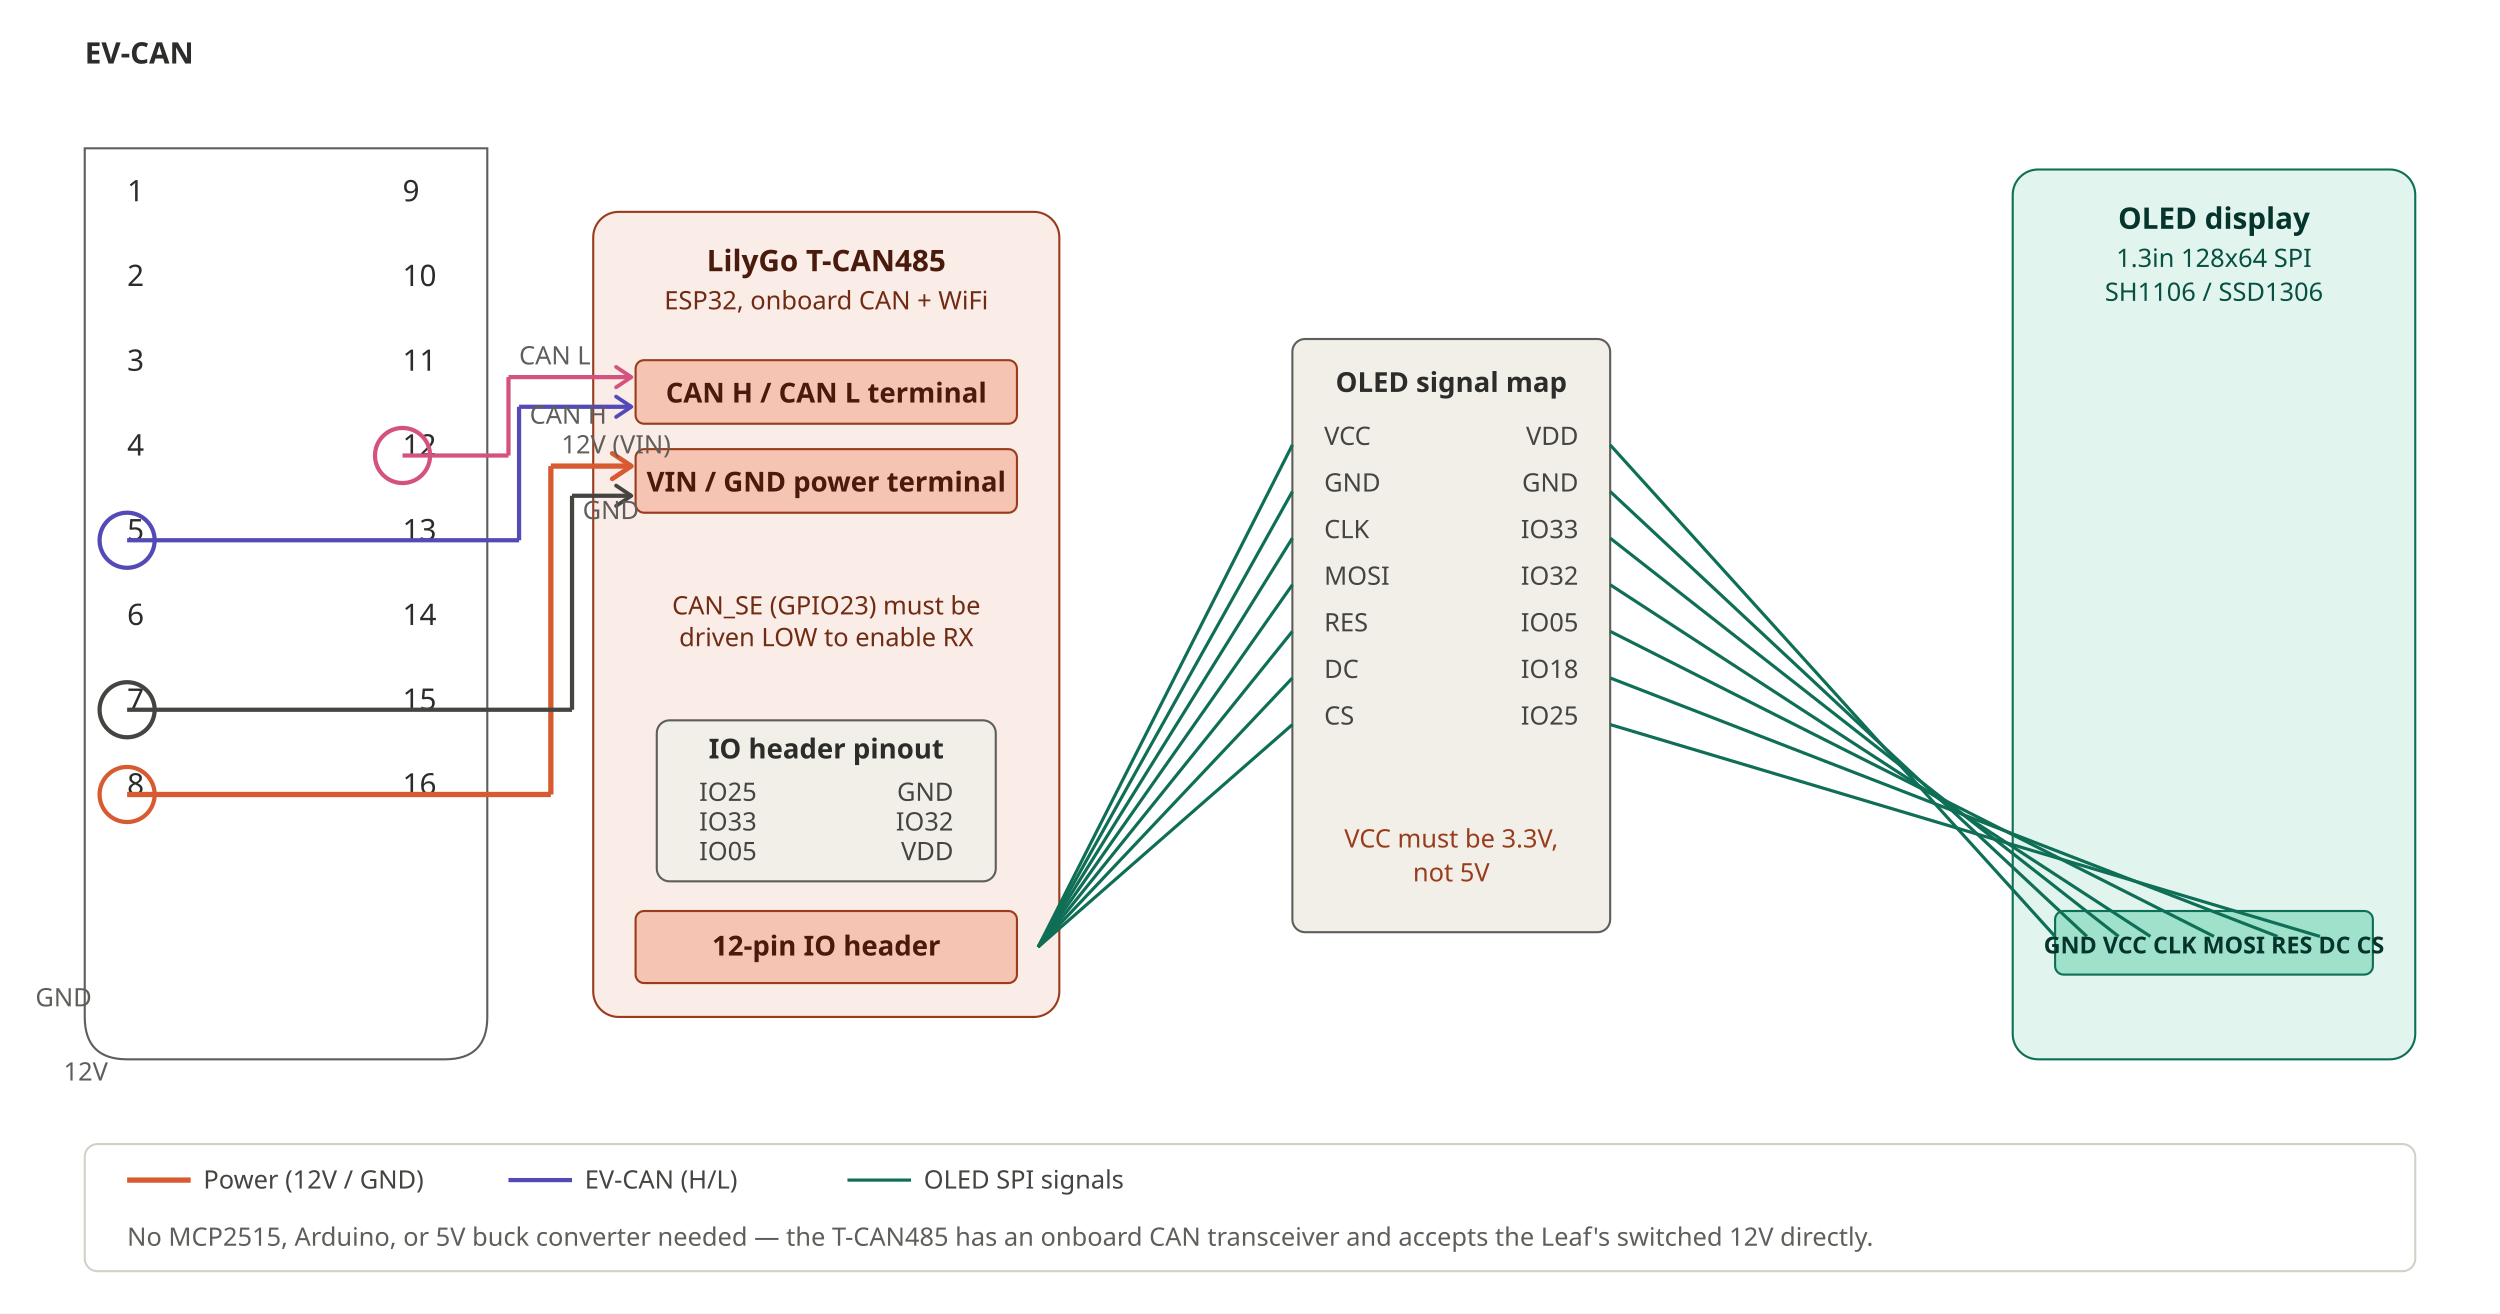
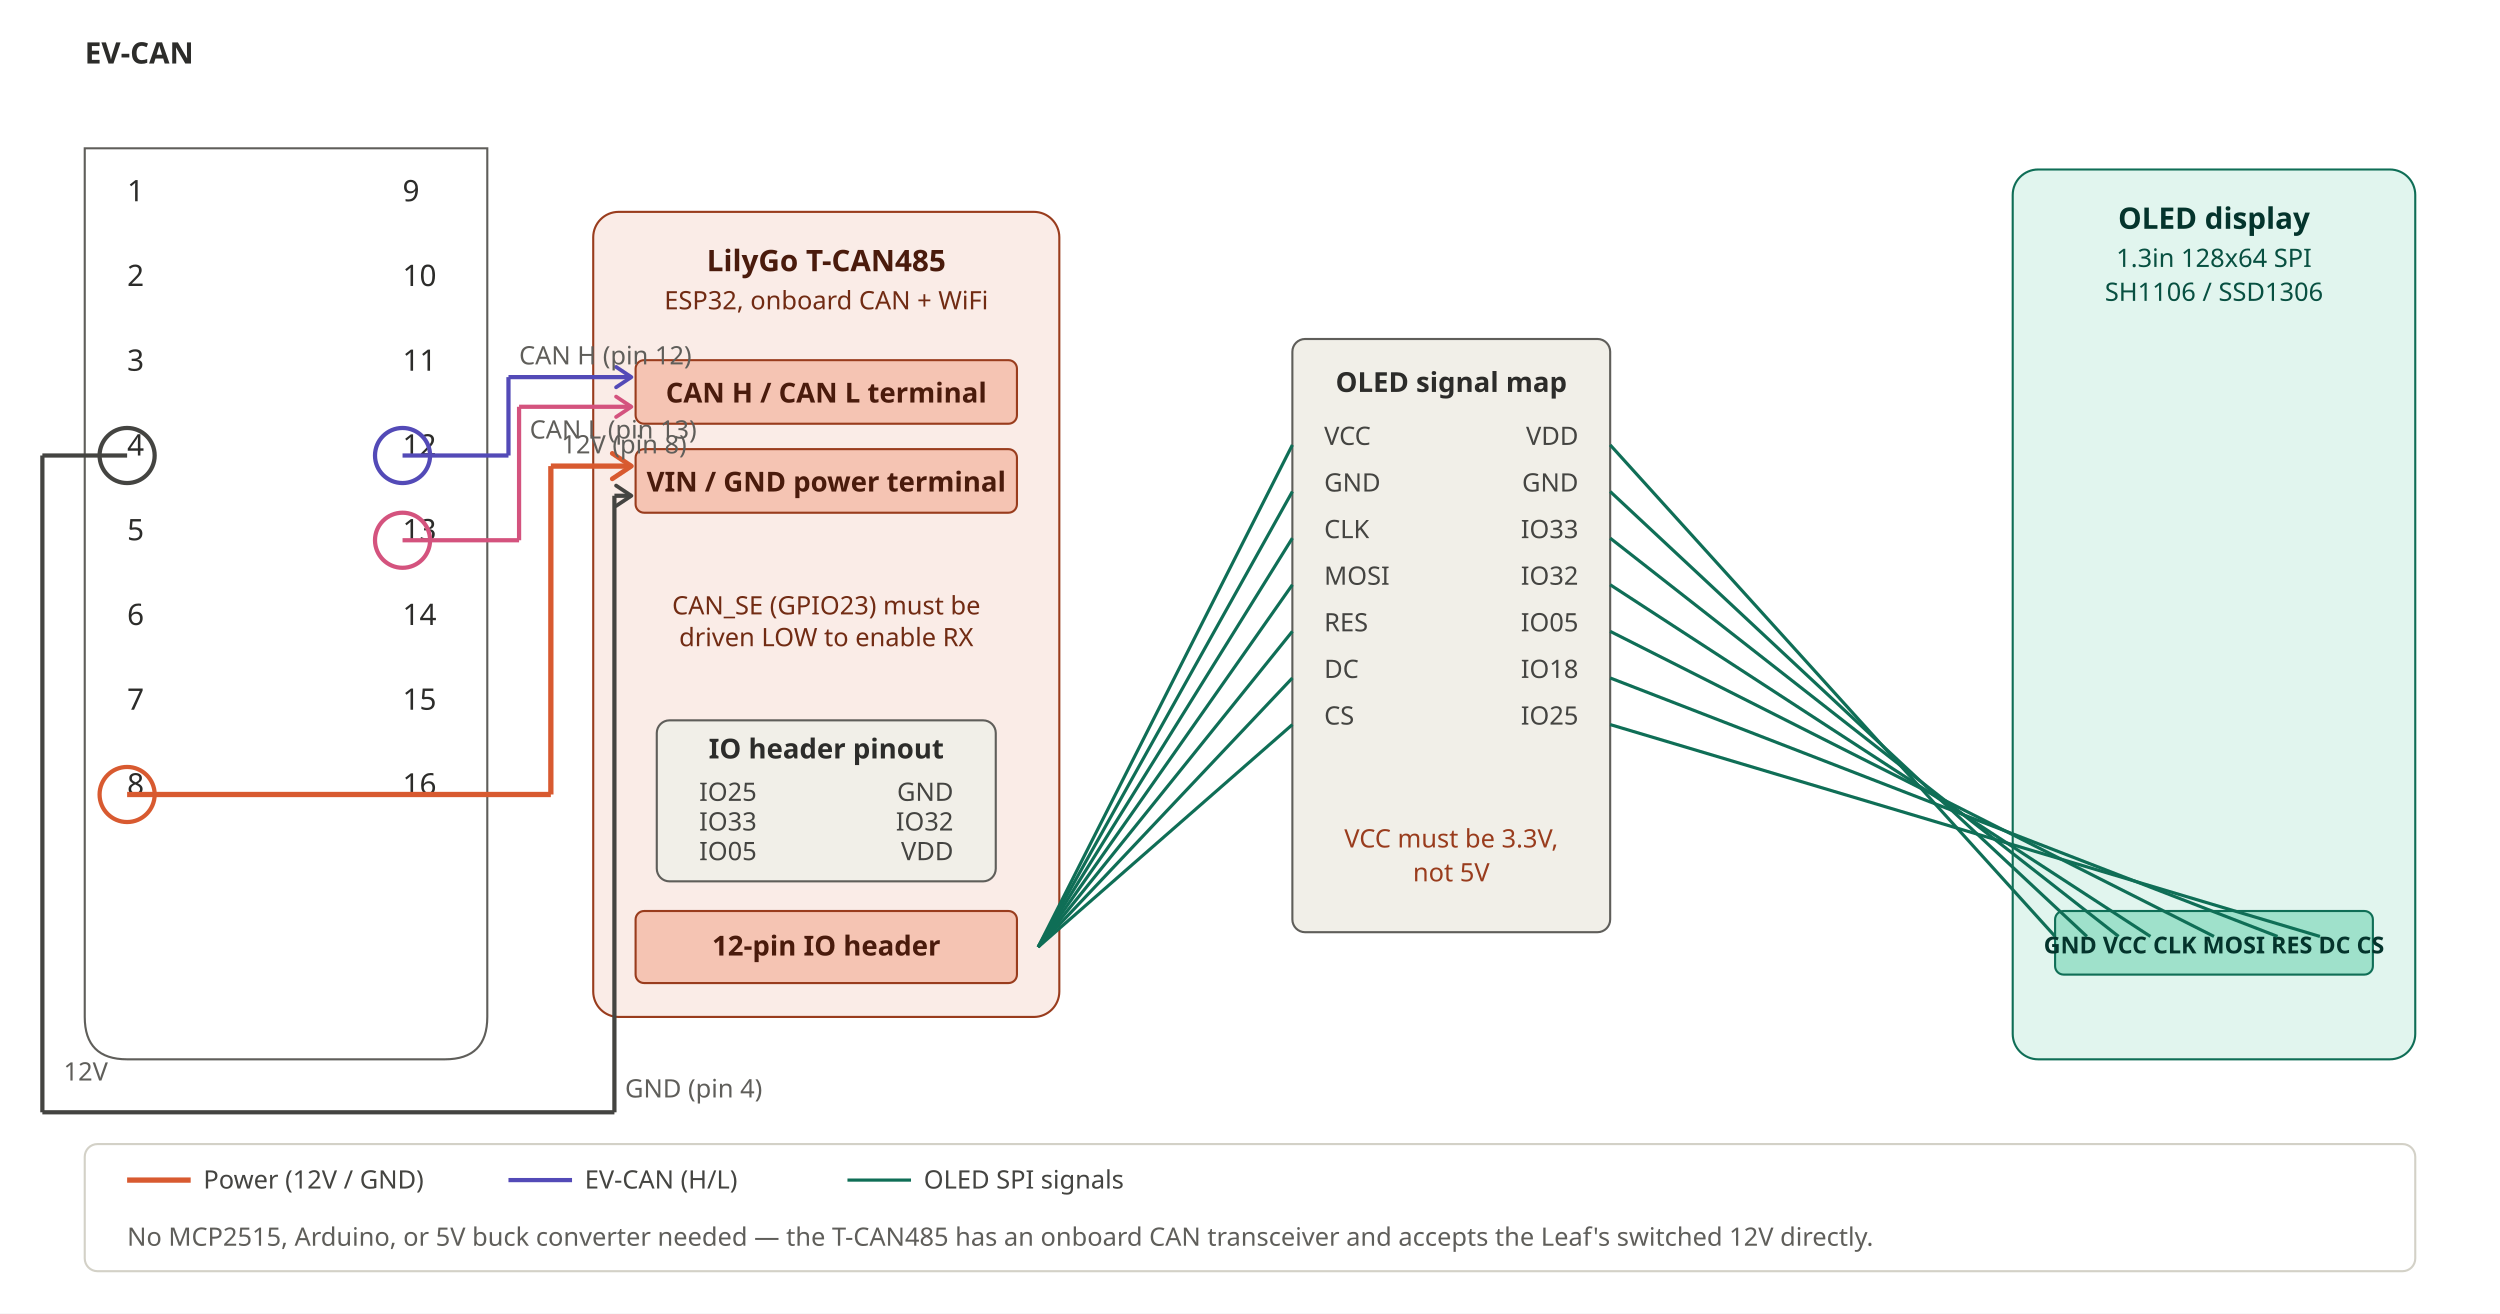
<svg xmlns="http://www.w3.org/2000/svg" width="1180" height="620" viewBox="0 0 1180 620" role="img">
  <defs>
    <marker id="arrow" viewBox="0 0 10 10" refX="8" refY="5" markerWidth="6" markerHeight="6" orient="auto-start-reverse">
      <path d="M2 1L8 5L2 9" fill="none" stroke="context-stroke" stroke-width="1.5" stroke-linecap="round" stroke-linejoin="round" />
    </marker>
  </defs>
  <rect x="0" y="0" width="1180" height="620" fill="#ffffff" />
  <text x="40" y="30" font-family="sans-serif" font-size="14" font-weight="600" fill="#2c2c2a">EV-CAN</text>
  <path d="M40 70 L40 480 Q40 500 60 500 L210 500 Q230 500 230 480 L230 70 Z" fill="none" stroke="#5f5e5a" stroke-width="1" />
  <g font-family="sans-serif" font-size="14" fill="#2c2c2a">
    <text x="60" y="95">1</text>
    <text x="190" y="95">9</text>
    <text x="60" y="135">2</text>
    <text x="190" y="135">10</text>
    <text x="60" y="175">3</text>
    <text x="190" y="175">11</text>
    <text x="60" y="215">4</text>
    <text x="190" y="215">12</text>
    <text x="60" y="255">5</text>
    <text x="190" y="255">13</text>
    <text x="60" y="295">6</text>
    <text x="190" y="295">14</text>
    <text x="60" y="335">7</text>
    <text x="190" y="335">15</text>
    <text x="60" y="375">8</text>
    <text x="190" y="375">16</text>
  </g>
-   <circle cx="190" cy="215" r="13" fill="none" stroke="#D4537E" stroke-width="2" />
-   <circle cx="60" cy="255" r="13" fill="none" stroke="#534AB7" stroke-width="2" />
-   <circle cx="60" cy="335" r="13" fill="none" stroke="#444441" stroke-width="2" />
+   <circle cx="190" cy="215" r="13" fill="none" stroke="#534AB7" stroke-width="2" />
+   <circle cx="190" cy="255" r="13" fill="none" stroke="#D4537E" stroke-width="2" />
+   <circle cx="60" cy="215" r="13" fill="none" stroke="#444441" stroke-width="2" />
  <circle cx="60" cy="375" r="13" fill="none" stroke="#D85A30" stroke-width="2" />
-   <text x="30" y="475" font-family="sans-serif" font-size="12" fill="#5f5e5a" text-anchor="middle">GND</text>
  <text x="30" y="510" font-family="sans-serif" font-size="12" fill="#5f5e5a">12V</text>
  <rect x="280" y="100" width="220" height="380" rx="12" fill="#FAECE7" stroke="#993C1D" stroke-width="1" />
  <text x="390" y="128" font-family="sans-serif" font-size="14" font-weight="600" fill="#4A1B0C" text-anchor="middle">LilyGo T-CAN485</text>
  <text x="390" y="146" font-family="sans-serif" font-size="12" fill="#712B13" text-anchor="middle">ESP32, onboard CAN + WiFi</text>
  <rect x="300" y="170" width="180" height="30" rx="4" fill="#F5C4B3" stroke="#993C1D" stroke-width="1" />
  <text x="390" y="190" font-family="sans-serif" font-size="13" font-weight="600" fill="#4A1B0C" text-anchor="middle">CAN H / CAN L terminal</text>
  <rect x="300" y="212" width="180" height="30" rx="4" fill="#F5C4B3" stroke="#993C1D" stroke-width="1" />
  <text x="390" y="232" font-family="sans-serif" font-size="13" font-weight="600" fill="#4A1B0C" text-anchor="middle">VIN / GND power terminal</text>
  <rect x="300" y="430" width="180" height="34" rx="4" fill="#F5C4B3" stroke="#993C1D" stroke-width="1" />
  <text x="390" y="451" font-family="sans-serif" font-size="13" font-weight="600" fill="#4A1B0C" text-anchor="middle">12-pin IO header</text>
-   <line x1="190" y1="215" x2="240" y2="215" stroke="#D4537E" stroke-width="2" />
-   <line x1="240" y1="215" x2="240" y2="178" stroke="#D4537E" stroke-width="2" />
-   <line x1="240" y1="178" x2="298" y2="178" stroke="#D4537E" stroke-width="2" marker-end="url(#arrow)" />
-   <text x="245" y="172" font-family="sans-serif" font-size="12" fill="#5f5e5a">CAN L</text>
-   <line x1="60" y1="255" x2="245" y2="255" stroke="#534AB7" stroke-width="2" />
-   <line x1="245" y1="255" x2="245" y2="192" stroke="#534AB7" stroke-width="2" />
-   <line x1="245" y1="192" x2="298" y2="192" stroke="#534AB7" stroke-width="2" marker-end="url(#arrow)" />
-   <text x="250" y="200" font-family="sans-serif" font-size="12" fill="#5f5e5a">CAN H</text>
+   <line x1="190" y1="215" x2="240" y2="215" stroke="#534AB7" stroke-width="2" />
+   <line x1="240" y1="215" x2="240" y2="178" stroke="#534AB7" stroke-width="2" />
+   <line x1="240" y1="178" x2="298" y2="178" stroke="#534AB7" stroke-width="2" marker-end="url(#arrow)" />
+   <text x="245" y="172" font-family="sans-serif" font-size="12" fill="#5f5e5a">CAN H (pin 12)</text>
+   <line x1="190" y1="255" x2="245" y2="255" stroke="#D4537E" stroke-width="2" />
+   <line x1="245" y1="255" x2="245" y2="192" stroke="#D4537E" stroke-width="2" />
+   <line x1="245" y1="192" x2="298" y2="192" stroke="#D4537E" stroke-width="2" marker-end="url(#arrow)" />
+   <text x="250" y="207" font-family="sans-serif" font-size="12" fill="#5f5e5a">CAN L (pin 13)</text>
  <line x1="60" y1="375" x2="260" y2="375" stroke="#D85A30" stroke-width="2.5" />
  <line x1="260" y1="375" x2="260" y2="220" stroke="#D85A30" stroke-width="2.5" />
  <line x1="260" y1="220" x2="298" y2="220" stroke="#D85A30" stroke-width="2.5" marker-end="url(#arrow)" />
-   <text x="265" y="214" font-family="sans-serif" font-size="12" fill="#5f5e5a">12V (VIN)</text>
-   <line x1="60" y1="335" x2="270" y2="335" stroke="#444441" stroke-width="2" />
-   <line x1="270" y1="335" x2="270" y2="234" stroke="#444441" stroke-width="2" />
-   <line x1="270" y1="234" x2="298" y2="234" stroke="#444441" stroke-width="2" marker-end="url(#arrow)" />
-   <text x="275" y="245" font-family="sans-serif" font-size="12" fill="#5f5e5a">GND</text>
+   <text x="265" y="214" font-family="sans-serif" font-size="12" fill="#5f5e5a">12V (pin 8)</text>
+   <line x1="60" y1="215" x2="20" y2="215" stroke="#444441" stroke-width="2" />
+   <line x1="20" y1="215" x2="20" y2="525" stroke="#444441" stroke-width="2" />
+   <line x1="20" y1="525" x2="290" y2="525" stroke="#444441" stroke-width="2" />
+   <line x1="290" y1="525" x2="290" y2="234" stroke="#444441" stroke-width="2" />
+   <line x1="290" y1="234" x2="298" y2="234" stroke="#444441" stroke-width="2" marker-end="url(#arrow)" />
+   <text x="295" y="518" font-family="sans-serif" font-size="12" fill="#5f5e5a">GND (pin 4)</text>
  <text x="390" y="290" font-family="sans-serif" font-size="12" fill="#712B13" text-anchor="middle">CAN_SE (GPIO23) must be</text>
  <text x="390" y="305" font-family="sans-serif" font-size="12" fill="#712B13" text-anchor="middle">driven LOW to enable RX</text>
  <rect x="310" y="340" width="160" height="76" rx="6" fill="#F1EFE8" stroke="#5f5e5a" stroke-width="1" />
  <text x="390" y="358" font-family="sans-serif" font-size="13" font-weight="600" fill="#2c2c2a" text-anchor="middle">IO header pinout</text>
  <g font-family="sans-serif" font-size="12" fill="#444441">
    <text x="330" y="378">IO25</text>
    <text x="450" y="378" text-anchor="end">GND</text>
    <text x="330" y="392">IO33</text>
    <text x="450" y="392" text-anchor="end">IO32</text>
    <text x="330" y="406">IO05</text>
    <text x="450" y="406" text-anchor="end">VDD</text>
  </g>
  <rect x="950" y="80" width="190" height="420" rx="12" fill="#E1F5EE" stroke="#0F6E56" stroke-width="1" />
  <text x="1045" y="108" font-family="sans-serif" font-size="14" font-weight="600" fill="#04342C" text-anchor="middle">OLED display</text>
  <text x="1045" y="126" font-family="sans-serif" font-size="12" fill="#085041" text-anchor="middle">1.3in 128x64 SPI</text>
  <text x="1045" y="142" font-family="sans-serif" font-size="12" fill="#085041" text-anchor="middle">SH1106 / SSD1306</text>
  <rect x="970" y="430" width="150" height="30" rx="4" fill="#9FE1CB" stroke="#0F6E56" stroke-width="1" />
  <text x="1045" y="450" font-family="sans-serif" font-size="11" font-weight="600" fill="#04342C" text-anchor="middle">GND VCC CLK MOSI RES DC CS</text>
  <rect x="610" y="160" width="150" height="280" rx="6" fill="#F1EFE8" stroke="#5f5e5a" stroke-width="1" />
  <text x="685" y="185" font-family="sans-serif" font-size="13" font-weight="600" fill="#2c2c2a" text-anchor="middle">OLED signal map</text>
  <g font-family="sans-serif" font-size="12" fill="#444441">
    <text x="625" y="210">VCC</text>
    <text x="745" y="210" text-anchor="end">VDD</text>
    <text x="625" y="232">GND</text>
    <text x="745" y="232" text-anchor="end">GND</text>
    <text x="625" y="254">CLK</text>
    <text x="745" y="254" text-anchor="end">IO33</text>
    <text x="625" y="276">MOSI</text>
    <text x="745" y="276" text-anchor="end">IO32</text>
    <text x="625" y="298">RES</text>
    <text x="745" y="298" text-anchor="end">IO05</text>
    <text x="625" y="320">DC</text>
    <text x="745" y="320" text-anchor="end">IO18</text>
    <text x="625" y="342">CS</text>
    <text x="745" y="342" text-anchor="end">IO25</text>
  </g>
  <text x="685" y="400" font-family="sans-serif" font-size="12" fill="#993C1D" text-anchor="middle">VCC must be 3.3V,</text>
  <text x="685" y="416" font-family="sans-serif" font-size="12" fill="#993C1D" text-anchor="middle">not 5V</text>
  <line x1="490" y1="447" x2="610" y2="210" stroke="#0F6E56" stroke-width="1.5" />
  <line x1="490" y1="447" x2="610" y2="232" stroke="#0F6E56" stroke-width="1.5" />
  <line x1="490" y1="447" x2="610" y2="254" stroke="#0F6E56" stroke-width="1.5" />
  <line x1="490" y1="447" x2="610" y2="276" stroke="#0F6E56" stroke-width="1.5" />
  <line x1="490" y1="447" x2="610" y2="298" stroke="#0F6E56" stroke-width="1.5" />
  <line x1="490" y1="447" x2="610" y2="320" stroke="#0F6E56" stroke-width="1.5" />
  <line x1="490" y1="447" x2="610" y2="342" stroke="#0F6E56" stroke-width="1.5" />
  <line x1="760" y1="210" x2="970" y2="442" stroke="#0F6E56" stroke-width="1.5" />
  <line x1="760" y1="232" x2="985" y2="442" stroke="#0F6E56" stroke-width="1.5" />
  <line x1="760" y1="254" x2="1000" y2="442" stroke="#0F6E56" stroke-width="1.5" />
  <line x1="760" y1="276" x2="1015" y2="442" stroke="#0F6E56" stroke-width="1.5" />
  <line x1="760" y1="298" x2="1045" y2="442" stroke="#0F6E56" stroke-width="1.5" />
  <line x1="760" y1="320" x2="1075" y2="442" stroke="#0F6E56" stroke-width="1.5" />
  <line x1="760" y1="342" x2="1095" y2="442" stroke="#0F6E56" stroke-width="1.5" />
  <rect x="40" y="540" width="1100" height="60" rx="6" fill="none" stroke="#d3d1c7" stroke-width="1" />
  <line x1="60" y1="557" x2="90" y2="557" stroke="#D85A30" stroke-width="2.5" />
  <text x="96" y="561" font-family="sans-serif" font-size="12" fill="#444441">Power (12V / GND)</text>
  <line x1="240" y1="557" x2="270" y2="557" stroke="#534AB7" stroke-width="2" />
  <text x="276" y="561" font-family="sans-serif" font-size="12" fill="#444441">EV-CAN (H/L)</text>
  <line x1="400" y1="557" x2="430" y2="557" stroke="#0F6E56" stroke-width="1.5" />
  <text x="436" y="561" font-family="sans-serif" font-size="12" fill="#444441">OLED SPI signals</text>
  <text x="60" y="588" font-family="sans-serif" font-size="12" fill="#5f5e5a">No MCP2515, Arduino, or 5V buck converter needed — the T-CAN485 has an onboard CAN transceiver and accepts the Leaf's switched 12V directly.</text>
</svg>
